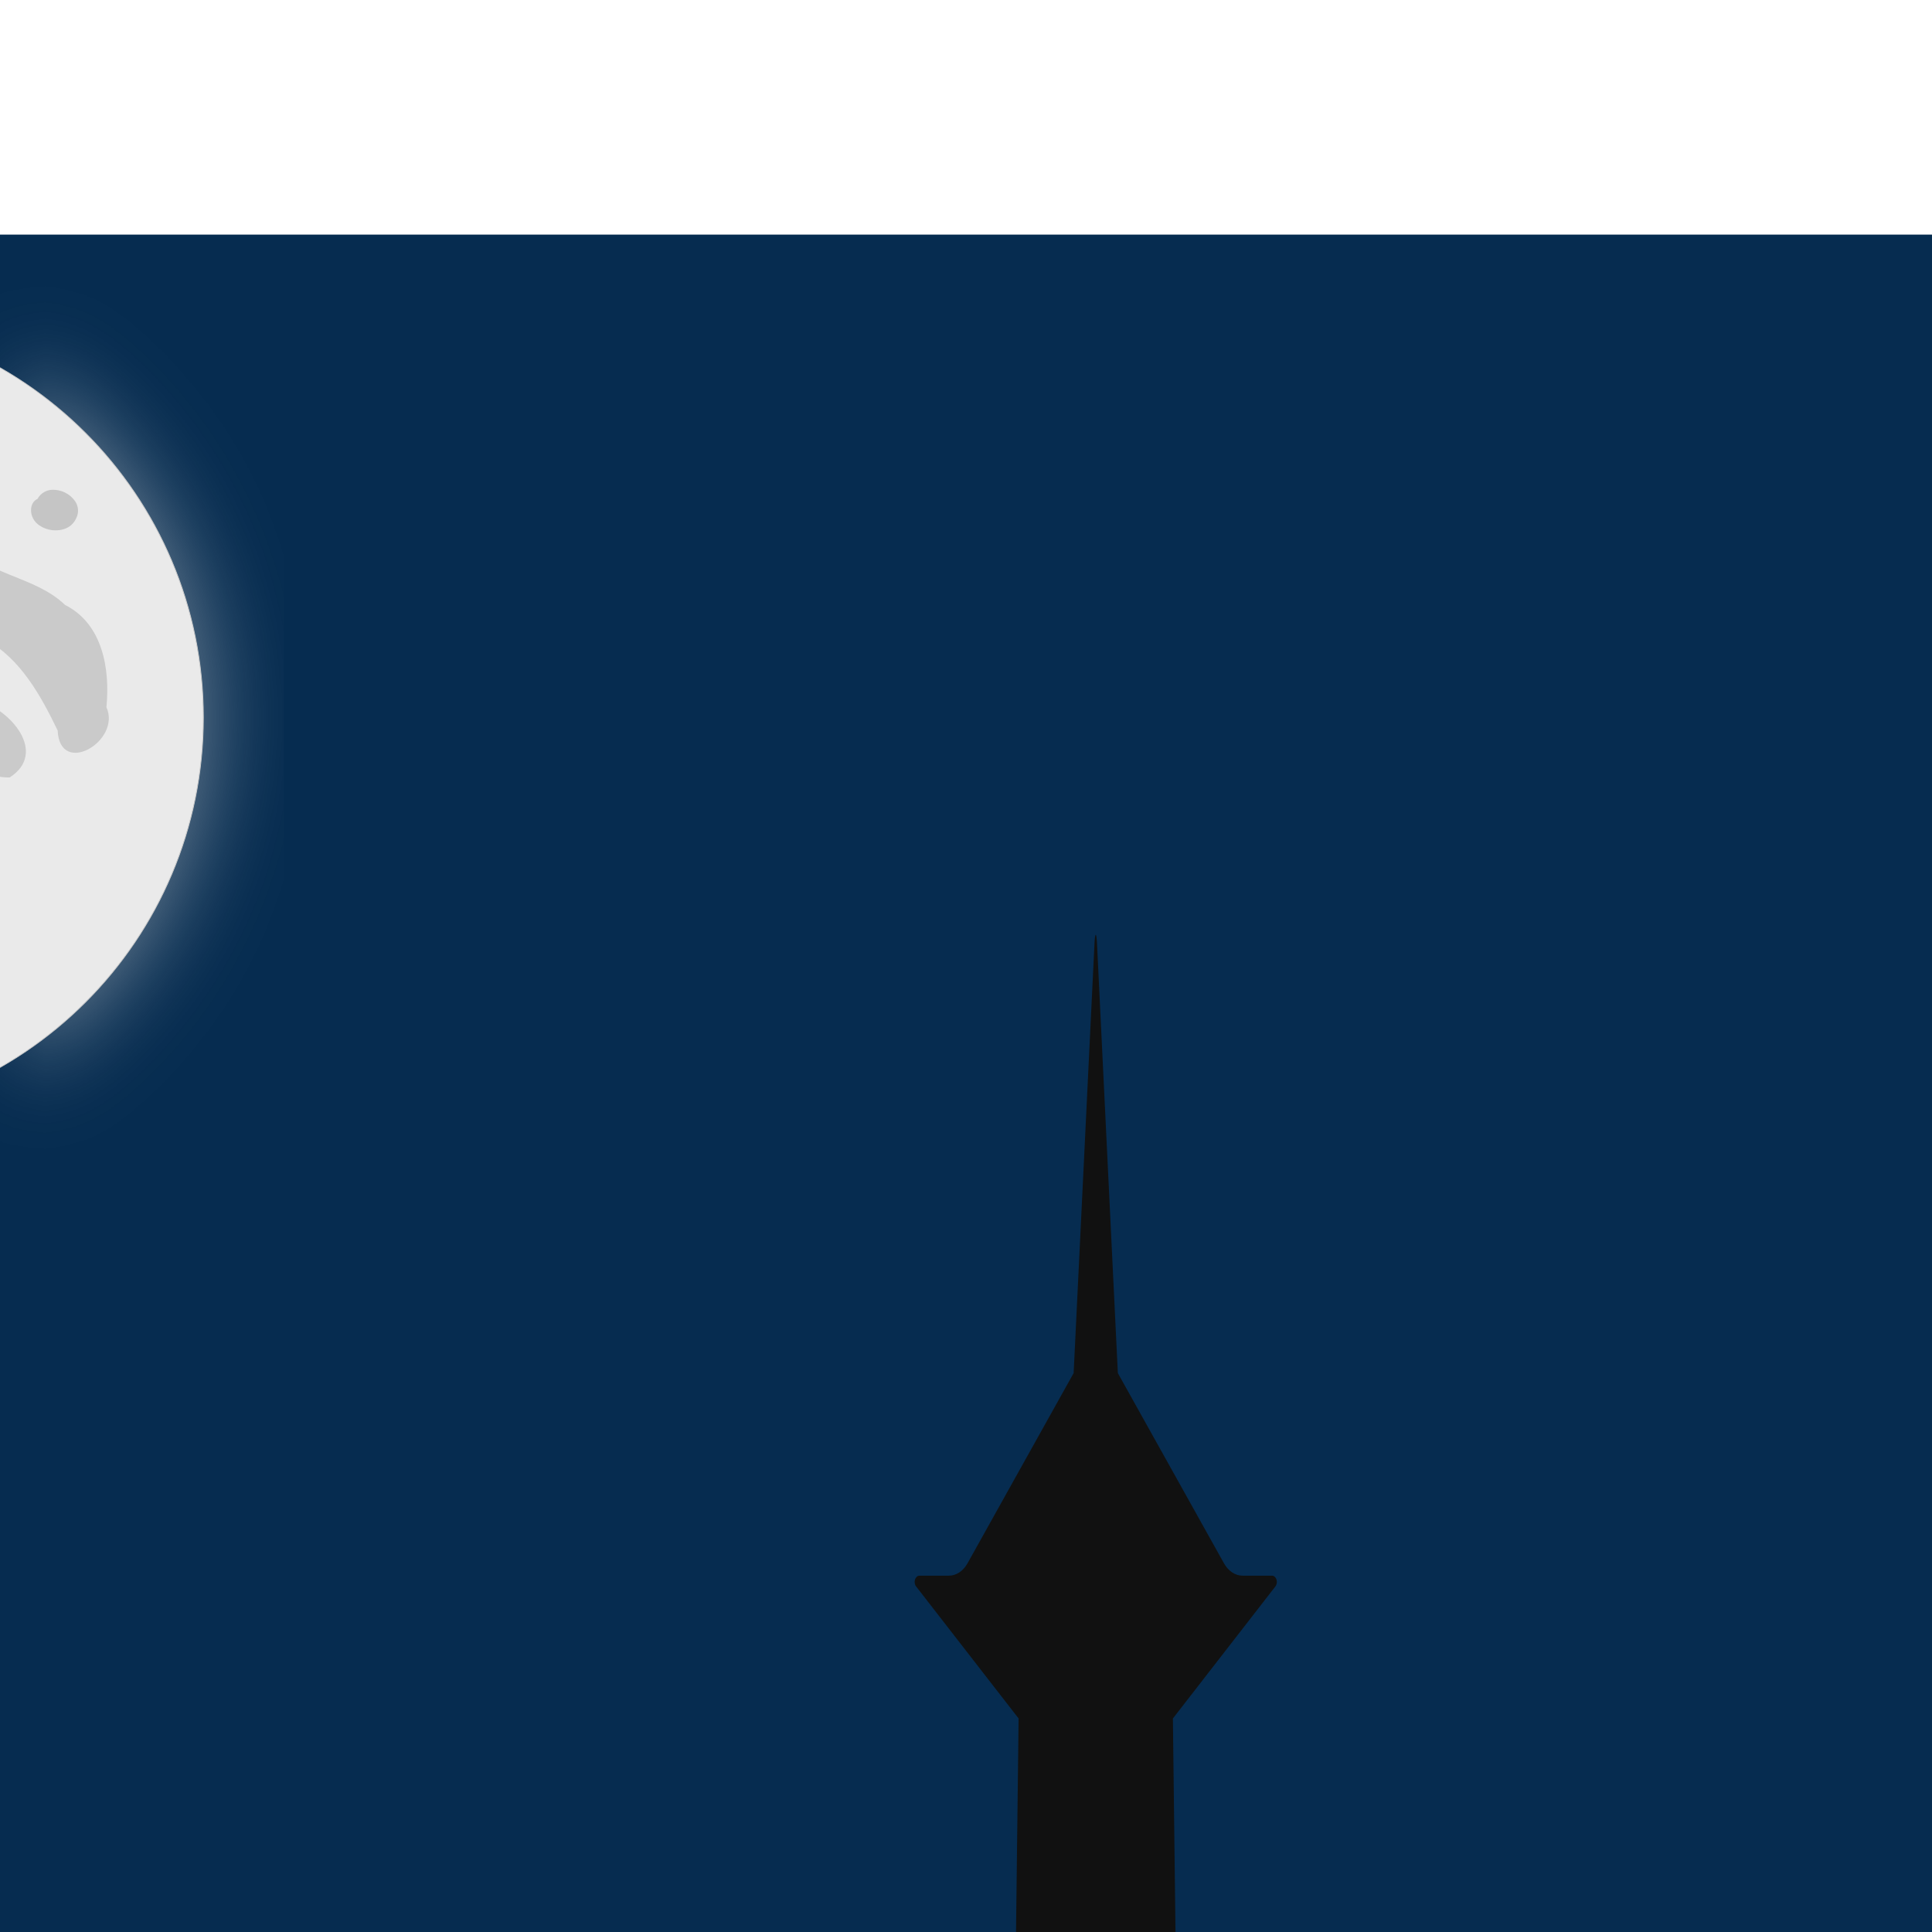
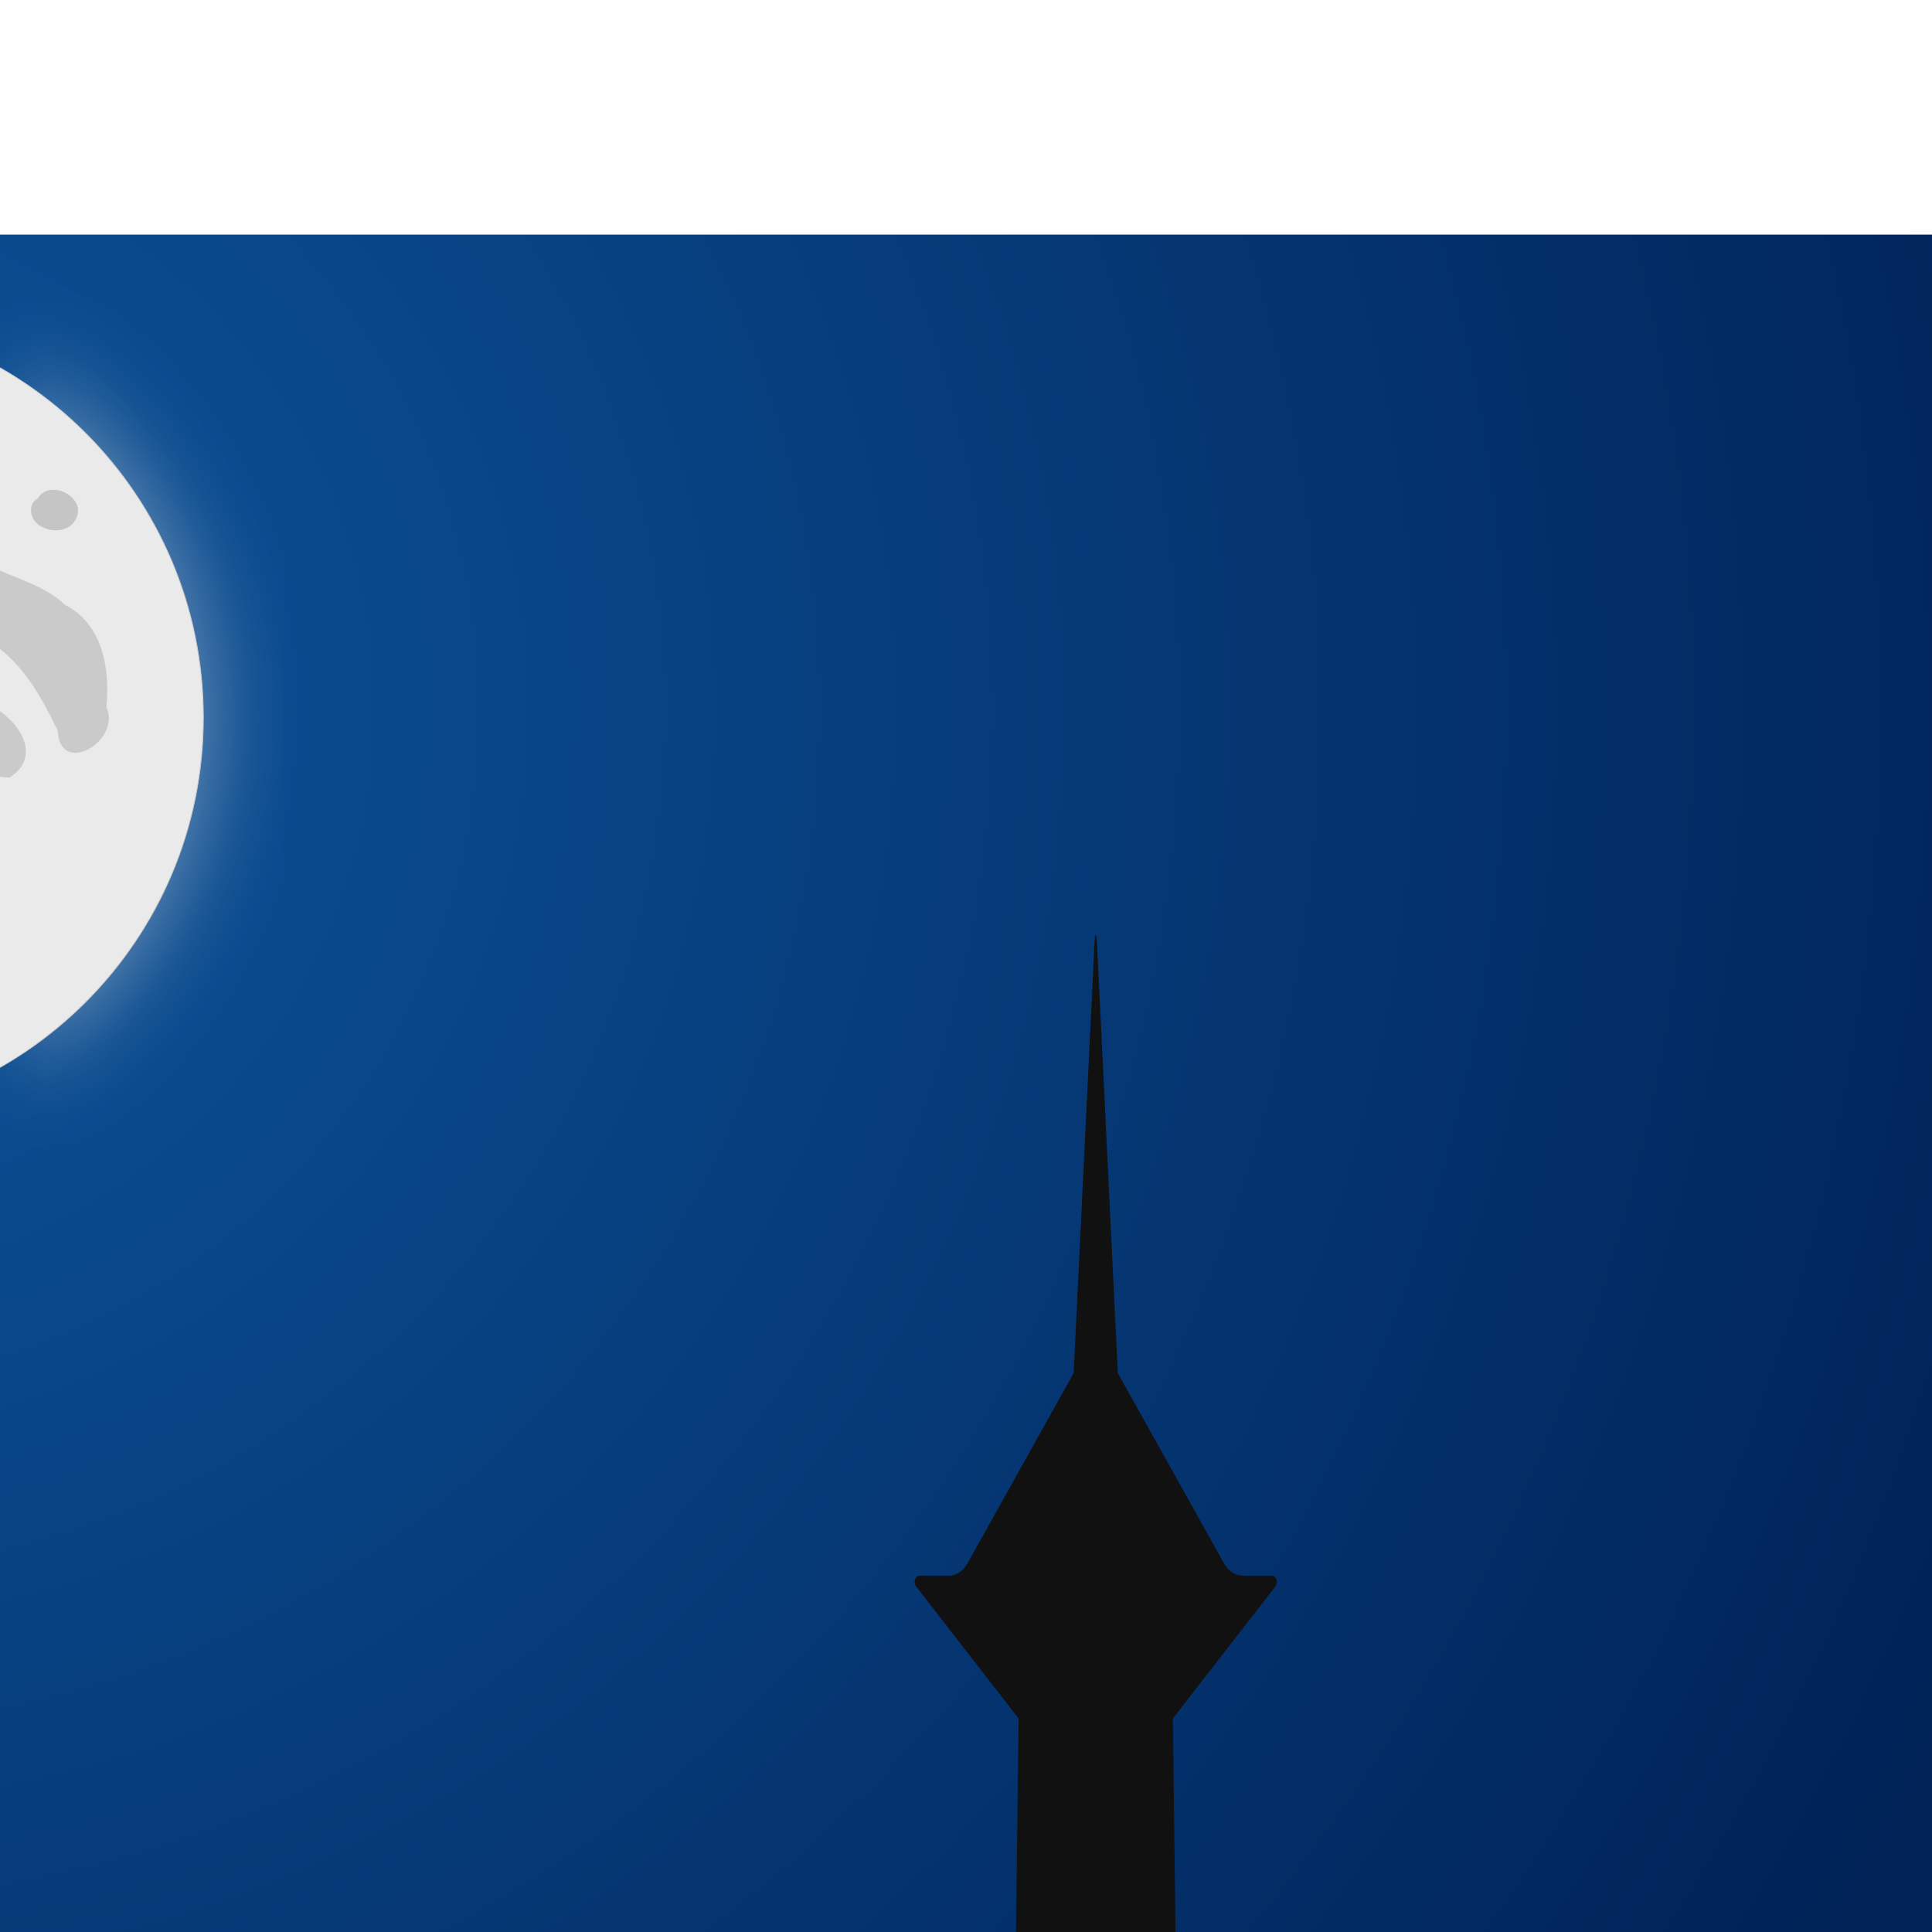
- <svg xmlns="http://www.w3.org/2000/svg" id="svg8" version="1.1" viewBox="0 0 135.467 135.467" height="512" width="512">
+ <svg xmlns="http://www.w3.org/2000/svg" xmlns:xlink="http://www.w3.org/1999/xlink" width="512" height="512" viewBox="0 0 135.467 135.467" version="1.1" id="svg8">
  <style id="style970">
.measure-arrow
{
}
.measure-label
{

}
.measure-line
{
}</style>
  <defs id="defs2">
-     <filter style="color-interpolation-filters:sRGB;" id="filter1674" width="3" height="3" x="-0.23" y="-0.23">
-       <feFlood flood-opacity="0.498" flood-color="rgb(234,234,234)" result="flood" id="feFlood1664" />
-       <feComposite in="flood" in2="SourceGraphic" operator="in" result="composite1" id="feComposite1666" />
-       <feGaussianBlur in="composite1" stdDeviation="16" result="blur" id="feGaussianBlur1668" />
-       <feOffset dx="1.38778e-16" dy="0" result="offset" id="feOffset1670" />
-       <feComposite in="SourceGraphic" in2="offset" operator="over" result="composite2" id="feComposite1672" />
+     <linearGradient id="linearGradient912">
+       <stop id="stop908" offset="0" style="stop-color:#0c559c;stop-opacity:1" />
+       <stop id="stop910" offset="1" style="stop-color:#002257;stop-opacity:1" />
+     </linearGradient>
+     <filter y="-0.23" x="-0.23" height="3" width="3" id="filter1674" style="color-interpolation-filters:sRGB;">
+       <feFlood id="feFlood1664" result="flood" flood-color="rgb(234,234,234)" flood-opacity="0.498" />
+       <feComposite id="feComposite1666" result="composite1" operator="in" in2="SourceGraphic" in="flood" />
+       <feGaussianBlur id="feGaussianBlur1668" result="blur" stdDeviation="16" in="composite1" />
+       <feOffset id="feOffset1670" result="offset" dy="0" dx="1.38778e-16" />
+       <feComposite id="feComposite1672" result="composite2" operator="over" in2="offset" in="SourceGraphic" />
    </filter>
-     <filter style="color-interpolation-filters:sRGB;" id="filter1686">
-       <feFlood flood-opacity="0.498" flood-color="rgb(234,234,234)" result="flood" id="feFlood1676" />
-       <feComposite in="flood" in2="SourceGraphic" operator="in" result="composite1" id="feComposite1678" />
-       <feGaussianBlur in="composite1" stdDeviation="8" result="blur" id="feGaussianBlur1680" />
-       <feOffset dx="1.38778e-16" dy="0" result="offset" id="feOffset1682" />
-       <feComposite in="SourceGraphic" in2="offset" operator="over" result="composite2" id="feComposite1684" />
+     <filter id="filter1686" style="color-interpolation-filters:sRGB;">
+       <feFlood id="feFlood1676" result="flood" flood-color="rgb(234,234,234)" flood-opacity="0.498" />
+       <feComposite id="feComposite1678" result="composite1" operator="in" in2="SourceGraphic" in="flood" />
+       <feGaussianBlur id="feGaussianBlur1680" result="blur" stdDeviation="8" in="composite1" />
+       <feOffset id="feOffset1682" result="offset" dy="0" dx="1.38778e-16" />
+       <feComposite id="feComposite1684" result="composite2" operator="over" in2="offset" in="SourceGraphic" />
    </filter>
-     <filter style="color-interpolation-filters:sRGB;" id="filter879" width="7.2" height="7.21" x="-3.1" y="-3.1">
-       <feFlood flood-opacity="1" flood-color="rgb(255,255,0)" result="flood" id="feFlood869" />
-       <feComposite in="flood" in2="SourceGraphic" operator="in" result="composite1" id="feComposite871" />
-       <feGaussianBlur in="composite1" stdDeviation="8" result="blur" id="feGaussianBlur873" />
-       <feOffset dx="1.38778e-16" dy="0" result="offset" id="feOffset875" />
-       <feComposite in="SourceGraphic" in2="offset" operator="over" result="composite2" id="feComposite877" />
+     <filter y="-3.1" x="-3.1" height="7.21" width="7.2" id="filter879" style="color-interpolation-filters:sRGB;">
+       <feFlood id="feFlood869" result="flood" flood-color="rgb(255,255,0)" flood-opacity="1" />
+       <feComposite id="feComposite871" result="composite1" operator="in" in2="SourceGraphic" in="flood" />
+       <feGaussianBlur id="feGaussianBlur873" result="blur" stdDeviation="8" in="composite1" />
+       <feOffset id="feOffset875" result="offset" dy="0" dx="1.38778e-16" />
+       <feComposite id="feComposite877" result="composite2" operator="over" in2="offset" in="SourceGraphic" />
    </filter>
+     <radialGradient gradientTransform="matrix(2.959408e-8,1.661249,-1.659045,0,66.86905,84.4135)" gradientUnits="userSpaceOnUse" r="100.748" fy="48.688" fx="-20.899" cy="48.688" cx="-20.899" id="radialGradient916" xlink:href="#linearGradient912" />
  </defs>
  <g id="layer1">
-     <rect y="16.45" x="-47.83" height="201.497" width="201.497" id="rect972" style="opacity:0.999;fill:#062c50;fill-opacity:1;stroke:none;stroke-width:1.703" />
+     <rect style="opacity:0.999;fill:url(#radialGradient916);fill-opacity:1;stroke:none;stroke-width:1.703" id="rect972" width="201.497" height="201.497" x="-47.83" y="16.45" />
    <g id="g896">
-       <path d="M 120.584,117.198 A 67.665,67.665 0 0 1 52.918,184.863 67.665,67.665 0 0 1 -14.747,117.198 67.665,67.665 0 0 1 52.918,49.532 67.665,67.665 0 0 1 120.584,117.198" style="fill:#eaeaea;fill-opacity:1;stroke:#cacaca;stroke-width:0.136;stroke-opacity:1;filter:url(#filter1686)" id="ellipse1496" transform="matrix(0.4170848,0,0,0.4170848,-36.03465,1.434778)" />
-       <path id="path1470" style="fill:#c5c5c5;fill-opacity:1;stroke:none;stroke-width:0.296px;stroke-linecap:butt;stroke-linejoin:miter;stroke-opacity:1" d="m -13.335,25.782 c 0.281,0.868 0.58,1.755 1.147,2.484 0.213,0.581 0.935,0.449 1.428,0.595 0.741,0.135 1.482,0.269 2.223,0.404 -0.043,0.419 0.372,1.592 -0.45,1.211 -1.243,-0.429 -2.486,-0.859 -3.729,-1.288 -0.568,0.155 -1.135,0.31 -1.703,0.464 -0.691,-0.539 -1.431,-1.291 -2.397,-1.02 -0.646,0.172 -1.134,-0.562 -1.557,-0.612 -0.272,0.65 -0.753,1.257 -1.541,0.987 -1.371,-0.017 -2.74,-0.125 -4.112,-0.099 -1.001,0.365 -1.836,1.214 -2.952,1.229 -0.65,0.189 -2.175,0.395 -2.19,-0.455 0.326,-0.85 1.274,-1.079 2.071,-1.24 0.934,-0.253 1.968,-0.173 2.807,-0.72 0.554,-0.33 1.183,-0.566 1.836,-0.484 0.968,0.061 1.966,0.114 2.808,-0.449 1.13,-0.381 2.34,-0.398 3.488,-0.712 0.806,0.113 1.137,-1.096 1.903,-0.673 0.293,0.156 0.615,0.249 0.92,0.378 z" />
-       <path id="path1537" style="fill:#c5c5c5;fill-opacity:1;stroke:none;stroke-width:0.11px;stroke-linecap:butt;stroke-linejoin:miter;stroke-opacity:1" d="m 2.636,34.977 c 0.193,-0.373 0.594,-0.618 1.013,-0.634 0.626,-0.03 1.263,0.283 1.617,0.801 0.233,0.334 0.275,0.79 0.095,1.157 -0.137,0.323 -0.389,0.597 -0.714,0.736 -0.605,0.265 -1.342,0.174 -1.884,-0.195 -0.368,-0.244 -0.616,-0.678 -0.583,-1.124 0.004,-0.306 0.167,-0.617 0.456,-0.742 z" />
-       <path id="path833" style="fill:#cacaca;fill-opacity:1;stroke:none;stroke-width:0.057;stroke-opacity:0.667" d="m -13.119,31.464 c -2.539,0.056 -4.33,3.346 -6.721,2.468 -2.226,-1.381 -4.94,-2.905 -7.57,-1.619 -1.712,1.638 -4.634,1.952 -5.459,4.322 -0.067,1.311 -1.624,4.914 -2.862,2.677 -0.251,-2.585 1.98,-4.162 3.693,-5.661 1.535,-1.246 -0.172,-1.753 -1.13,-0.587 -0.913,1.153 -2.337,1.453 -3.412,2.129 l -0.557,0.034 -0.238,0.057 -0.304,0.086 -0.285,0.1 a 28.222,28.222 0 0 0 -4.22,14.71 l 0.289,0.188 0.108,0.188 0.04,0.215 0.121,0.202 0.134,0.175 0.055,0.024 c 0.09,0.647 0.226,1.293 0.414,1.936 0.744,2.393 1.987,4.581 3.071,6.827 1.597,1.54 3.946,3.513 6.253,2.229 1.558,-1.88 3.978,1.602 1.976,2.701 -0.387,3.187 3.582,4.031 5.876,2.896 2.538,-0.874 4.563,-2.735 6.898,-4.003 2.052,-0.985 1.164,-2.954 -0.269,-3.896 -0.166,-1.603 0.073,-3.651 -1.959,-3.837 -1.522,-1.067 -3.388,-3.996 -0.296,-4.277 1.568,-0.217 4.784,-2.635 1.63,-3.193 -3.231,-0.028 -1.325,-4.526 1.205,-2.846 1.958,1.188 3.186,-0.369 3.726,-2.089 2.153,-1.384 3.049,2.025 3.79,3.497 1.306,0.743 3.488,0.06 4.112,2.145 1.409,2.067 2.778,5.321 5.69,5.251 2.676,-1.724 0.073,-4.752 -2.164,-5.367 -1.976,-0.845 -2.42,-5.051 0.497,-4.293 2.434,1.345 3.856,3.936 5.03,6.368 0.146,3.276 4.486,0.752 3.42,-1.637 0.262,-2.674 -0.261,-5.839 -2.902,-7.168 -2.182,-2.092 -5.612,-2.031 -7.46,-4.49 -1.39,-2.564 -4.806,0.817 -5.481,-2.327 -0.661,-1.905 -2.594,-2.673 -3.923,-4.04 -0.28,-0.072 -0.551,-0.101 -0.813,-0.095 z" />
+       <path transform="matrix(0.4170848,0,0,0.4170848,-36.03465,1.434778)" id="ellipse1496" style="fill:#eaeaea;fill-opacity:1;stroke:#cacaca;stroke-width:0.136;stroke-opacity:1;filter:url(#filter1686)" d="M 120.584,117.198 A 67.665,67.665 0 0 1 52.918,184.863 67.665,67.665 0 0 1 -14.747,117.198 67.665,67.665 0 0 1 52.918,49.532 67.665,67.665 0 0 1 120.584,117.198" />
+       <path d="m -13.335,25.782 c 0.281,0.868 0.58,1.755 1.147,2.484 0.213,0.581 0.935,0.449 1.428,0.595 0.741,0.135 1.482,0.269 2.223,0.404 -0.043,0.419 0.372,1.592 -0.45,1.211 -1.243,-0.429 -2.486,-0.859 -3.729,-1.288 -0.568,0.155 -1.135,0.31 -1.703,0.464 -0.691,-0.539 -1.431,-1.291 -2.397,-1.02 -0.646,0.172 -1.134,-0.562 -1.557,-0.612 -0.272,0.65 -0.753,1.257 -1.541,0.987 -1.371,-0.017 -2.74,-0.125 -4.112,-0.099 -1.001,0.365 -1.836,1.214 -2.952,1.229 -0.65,0.189 -2.175,0.395 -2.19,-0.455 0.326,-0.85 1.274,-1.079 2.071,-1.24 0.934,-0.253 1.968,-0.173 2.807,-0.72 0.554,-0.33 1.183,-0.566 1.836,-0.484 0.968,0.061 1.966,0.114 2.808,-0.449 1.13,-0.381 2.34,-0.398 3.488,-0.712 0.806,0.113 1.137,-1.096 1.903,-0.673 0.293,0.156 0.615,0.249 0.92,0.378 z" style="fill:#c5c5c5;fill-opacity:1;stroke:none;stroke-width:0.296px;stroke-linecap:butt;stroke-linejoin:miter;stroke-opacity:1" id="path1470" />
+       <path d="m 2.636,34.977 c 0.193,-0.373 0.594,-0.618 1.013,-0.634 0.626,-0.03 1.263,0.283 1.617,0.801 0.233,0.334 0.275,0.79 0.095,1.157 -0.137,0.323 -0.389,0.597 -0.714,0.736 -0.605,0.265 -1.342,0.174 -1.884,-0.195 -0.368,-0.244 -0.616,-0.678 -0.583,-1.124 0.004,-0.306 0.167,-0.617 0.456,-0.742 z" style="fill:#c5c5c5;fill-opacity:1;stroke:none;stroke-width:0.11px;stroke-linecap:butt;stroke-linejoin:miter;stroke-opacity:1" id="path1537" />
+       <path d="m -13.119,31.464 c -2.539,0.056 -4.33,3.346 -6.721,2.468 -2.226,-1.381 -4.94,-2.905 -7.57,-1.619 -1.712,1.638 -4.634,1.952 -5.459,4.322 -0.067,1.311 -1.624,4.914 -2.862,2.677 -0.251,-2.585 1.98,-4.162 3.693,-5.661 1.535,-1.246 -0.172,-1.753 -1.13,-0.587 -0.913,1.153 -2.337,1.453 -3.412,2.129 l -0.557,0.034 -0.238,0.057 -0.304,0.086 -0.285,0.1 a 28.222,28.222 0 0 0 -4.22,14.71 l 0.289,0.188 0.108,0.188 0.04,0.215 0.121,0.202 0.134,0.175 0.055,0.024 c 0.09,0.647 0.226,1.293 0.414,1.936 0.744,2.393 1.987,4.581 3.071,6.827 1.597,1.54 3.946,3.513 6.253,2.229 1.558,-1.88 3.978,1.602 1.976,2.701 -0.387,3.187 3.582,4.031 5.876,2.896 2.538,-0.874 4.563,-2.735 6.898,-4.003 2.052,-0.985 1.164,-2.954 -0.269,-3.896 -0.166,-1.603 0.073,-3.651 -1.959,-3.837 -1.522,-1.067 -3.388,-3.996 -0.296,-4.277 1.568,-0.217 4.784,-2.635 1.63,-3.193 -3.231,-0.028 -1.325,-4.526 1.205,-2.846 1.958,1.188 3.186,-0.369 3.726,-2.089 2.153,-1.384 3.049,2.025 3.79,3.497 1.306,0.743 3.488,0.06 4.112,2.145 1.409,2.067 2.778,5.321 5.69,5.251 2.676,-1.724 0.073,-4.752 -2.164,-5.367 -1.976,-0.845 -2.42,-5.051 0.497,-4.293 2.434,1.345 3.856,3.936 5.03,6.368 0.146,3.276 4.486,0.752 3.42,-1.637 0.262,-2.674 -0.261,-5.839 -2.902,-7.168 -2.182,-2.092 -5.612,-2.031 -7.46,-4.49 -1.39,-2.564 -4.806,0.817 -5.481,-2.327 -0.661,-1.905 -2.594,-2.673 -3.923,-4.04 -0.28,-0.072 -0.551,-0.101 -0.813,-0.095 z" style="fill:#cacaca;fill-opacity:1;stroke:none;stroke-width:0.057;stroke-opacity:0.667" id="path833" />
    </g>
-     <path d="m -13.321,155.448 v 24.003 l -33.537,38.495 h 32.763 a 10.401,10.401 0 0 1 0.017,-0.086 10.401,10.401 0 0 1 0.028,-0.136 10.401,10.401 0 0 1 0.03,-0.136 10.401,10.401 0 0 1 0.033,-0.135 10.401,10.401 0 0 1 0.034,-0.135 10.401,10.401 0 0 1 0.036,-0.135 10.401,10.401 0 0 1 0.038,-0.134 10.401,10.401 0 0 1 0.039,-0.134 10.401,10.401 0 0 1 0.041,-0.133 10.401,10.401 0 0 1 0.043,-0.132 10.401,10.401 0 0 1 0.045,-0.132 10.401,10.401 0 0 1 0.047,-0.131 10.401,10.401 0 0 1 0.049,-0.131 10.401,10.401 0 0 1 0.05,-0.13 10.401,10.401 0 0 1 0.052,-0.129 10.401,10.401 0 0 1 0.053,-0.129 10.401,10.401 0 0 1 0.055,-0.128 10.401,10.401 0 0 1 0.016,-0.036 l 9.925,-22.345 a 7.106,7.106 0 0 1 0.048,-0.105 7.106,7.106 0 0 1 0.05,-0.104 7.106,7.106 0 0 1 0.051,-0.103 7.106,7.106 0 0 1 0.053,-0.103 7.106,7.106 0 0 1 0.055,-0.102 7.106,7.106 0 0 1 0.056,-0.101 7.106,7.106 0 0 1 0.058,-0.1 7.106,7.106 0 0 1 0.059,-0.099 7.106,7.106 0 0 1 0.061,-0.098 7.106,7.106 0 0 1 0.063,-0.097 7.106,7.106 0 0 1 0.064,-0.096 7.106,7.106 0 0 1 0.065,-0.095 7.106,7.106 0 0 1 0.067,-0.093 7.106,7.106 0 0 1 0.069,-0.092 7.106,7.106 0 0 1 0.07,-0.092 7.106,7.106 0 0 1 0.071,-0.09 7.106,7.106 0 0 1 0.073,-0.089 7.106,7.106 0 0 1 0.074,-0.088 7.106,7.106 0 0 1 0.076,-0.087 7.106,7.106 0 0 1 0.078,-0.085 7.106,7.106 0 0 1 0.079,-0.084 7.106,7.106 0 0 1 0.08,-0.083 7.106,7.106 0 0 1 0.081,-0.082 7.106,7.106 0 0 1 0.083,-0.081 7.106,7.106 0 0 1 0.084,-0.079 7.106,7.106 0 0 1 0.085,-0.077 7.106,7.106 0 0 1 0.087,-0.076 7.106,7.106 0 0 1 0.087,-0.075 7.106,7.106 0 0 1 0.089,-0.073 7.106,7.106 0 0 1 0.09,-0.072 7.106,7.106 0 0 1 0.091,-0.07 7.106,7.106 0 0 1 0.092,-0.069 7.106,7.106 0 0 1 0.094,-0.068 7.106,7.106 0 0 1 0.095,-0.066 7.106,7.106 0 0 1 0.096,-0.065 7.106,7.106 0 0 1 0.097,-0.063 7.106,7.106 0 0 1 0.098,-0.061 7.106,7.106 0 0 1 0.099,-0.06 7.106,7.106 0 0 1 0.1,-0.058 7.106,7.106 0 0 1 0.1,-0.057 7.106,7.106 0 0 1 0.101,-0.055 7.106,7.106 0 0 1 0.102,-0.053 7.106,7.106 0 0 1 0.103,-0.051 7.106,7.106 0 0 1 0.104,-0.05 7.106,7.106 0 0 1 0.105,-0.048 7.106,7.106 0 0 1 0.105,-0.046 7.106,7.106 0 0 1 0.106,-0.044 7.106,7.106 0 0 1 0.107,-0.043 7.106,7.106 0 0 1 0.107,-0.041 7.106,7.106 0 0 1 0.109,-0.04 7.106,7.106 0 0 1 0.109,-0.038 7.106,7.106 0 0 1 0.11,-0.036 7.106,7.106 0 0 1 0.11,-0.035 7.106,7.106 0 0 1 0.111,-0.032 7.106,7.106 0 0 1 0.111,-0.03 7.106,7.106 0 0 1 0.112,-0.029 7.106,7.106 0 0 1 0.112,-0.027 7.106,7.106 0 0 1 0.011,-0.003 h 3.189 a 7.106,7.106 0 0 1 0.112,0.027 7.106,7.106 0 0 1 0.112,0.028 7.106,7.106 0 0 1 0.111,0.03 7.106,7.106 0 0 1 0.111,0.032 7.106,7.106 0 0 1 0.11,0.034 7.106,7.106 0 0 1 0.11,0.036 7.106,7.106 0 0 1 0.109,0.038 7.106,7.106 0 0 1 0.109,0.039 7.106,7.106 0 0 1 0.107,0.041 7.106,7.106 0 0 1 0.107,0.043 7.106,7.106 0 0 1 0.106,0.044 7.106,7.106 0 0 1 0.106,0.046 7.106,7.106 0 0 1 0.104,0.048 7.106,7.106 0 0 1 0.104,0.05 7.106,7.106 0 0 1 0.103,0.051 7.106,7.106 0 0 1 0.102,0.053 7.106,7.106 0 0 1 0.101,0.055 7.106,7.106 0 0 1 0.101,0.056 7.106,7.106 0 0 1 0.1,0.058 7.106,7.106 0 0 1 0.099,0.059 7.106,7.106 0 0 1 0.098,0.061 7.106,7.106 0 0 1 0.097,0.063 7.106,7.106 0 0 1 0.096,0.064 7.106,7.106 0 0 1 0.095,0.066 7.106,7.106 0 0 1 0.094,0.067 7.106,7.106 0 0 1 0.092,0.069 7.106,7.106 0 0 1 0.091,0.07 7.106,7.106 0 0 1 0.09,0.072 7.106,7.106 0 0 1 0.089,0.073 7.106,7.106 0 0 1 0.088,0.075 7.106,7.106 0 0 1 0.087,0.076 7.106,7.106 0 0 1 0.085,0.077 7.106,7.106 0 0 1 0.084,0.079 7.106,7.106 0 0 1 0.083,0.08 7.106,7.106 0 0 1 0.081,0.082 7.106,7.106 0 0 1 0.081,0.083 7.106,7.106 0 0 1 0.079,0.084 7.106,7.106 0 0 1 0.078,0.086 7.106,7.106 0 0 1 0.076,0.087 7.106,7.106 0 0 1 0.074,0.088 7.106,7.106 0 0 1 0.073,0.089 7.106,7.106 0 0 1 0.072,0.09 7.106,7.106 0 0 1 0.07,0.091 7.106,7.106 0 0 1 0.069,0.092 7.106,7.106 0 0 1 0.067,0.093 7.106,7.106 0 0 1 0.066,0.095 7.106,7.106 0 0 1 0.064,0.096 7.106,7.106 0 0 1 0.063,0.097 7.106,7.106 0 0 1 0.061,0.098 7.106,7.106 0 0 1 0.059,0.099 7.106,7.106 0 0 1 0.058,0.1 7.106,7.106 0 0 1 0.056,0.101 7.106,7.106 0 0 1 0.055,0.102 7.106,7.106 0 0 1 0.053,0.102 7.106,7.106 0 0 1 0.051,0.103 7.106,7.106 0 0 1 0.05,0.104 7.106,7.106 0 0 1 0.048,0.105 7.106,7.106 0 0 1 0.005,0.011 l 9.924,22.345 a 10.401,10.401 0 0 1 0.056,0.128 10.401,10.401 0 0 1 0.054,0.129 10.401,10.401 0 0 1 0.052,0.129 10.401,10.401 0 0 1 0.051,0.13 10.401,10.401 0 0 1 0.049,0.13 10.401,10.401 0 0 1 0.048,0.132 10.401,10.401 0 0 1 0.045,0.132 10.401,10.401 0 0 1 0.043,0.132 10.401,10.401 0 0 1 0.042,0.133 10.401,10.401 0 0 1 0.04,0.134 10.401,10.401 0 0 1 0.038,0.134 10.401,10.401 0 0 1 0.037,0.135 10.401,10.401 0 0 1 0.035,0.135 10.401,10.401 0 0 1 0.033,0.136 10.401,10.401 0 0 1 0.031,0.136 10.401,10.401 0 0 1 0.029,0.136 10.401,10.401 0 0 1 0.025,0.125 h 32.763 L 19.381,179.451 v -24.003 z" style="opacity:0.999;fill:#111111;fill-opacity:1;stroke:none;stroke-width:1.056;stroke-opacity:1" id="rect874" />
-     <path d="m 76.829,65.546 a 0.102,1.218 0 0 0 -0.086,0.609 l -1.462,30.124 -7.444,13.341 a 1.607,2.07 0 0 1 -1.305,0.862 h -2.06 a 0.341,0.44 0 0 0 -0.241,0.75 l 7.191,9.263 -1.182,97.45 h 13.183 l -1.182,-97.45 7.19,-9.263 a 0.341,0.44 0 0 0 -0.241,-0.75 h -2.06 a 1.607,2.07 0 0 1 -1.305,-0.862 l -7.444,-13.341 -1.462,-30.124 a 0.102,1.218 0 0 0 -0.091,-0.609 z" style="opacity:0.999;fill:#111111;fill-opacity:1;stroke:none;stroke-width:0.477;stroke-opacity:1" id="path901" />
-     <g transform="translate(2.883714)" id="g892">
-       <path id="rect870" style="opacity:0.999;fill:#111111;fill-opacity:1;stroke:none;stroke-width:0.941" d="m 134.861,119.462 v 16.404 h -2.117 v 7.938 h -4.233 v 16.875 h -3.763 v 57.267 h 24.459 v -57.267 h -3.763 v -16.875 h -4.233 v -7.938 h -2.117 v -16.404 z" />
-       <path id="rect939" style="opacity:0.993;fill:#ffff00;fill-opacity:1;stroke:none;stroke-width:0.159;stroke-opacity:1;filter:url(#filter879)" d="m 124.748,168.184 h 6.35 v 8.467 h -6.35 z" />
+     <path id="rect874" style="opacity:0.999;fill:#111111;fill-opacity:1;stroke:none;stroke-width:1.056;stroke-opacity:1" d="m -13.321,155.448 v 24.003 l -33.537,38.495 h 32.763 a 10.401,10.401 0 0 1 0.017,-0.086 10.401,10.401 0 0 1 0.028,-0.136 10.401,10.401 0 0 1 0.03,-0.136 10.401,10.401 0 0 1 0.033,-0.135 10.401,10.401 0 0 1 0.034,-0.135 10.401,10.401 0 0 1 0.036,-0.135 10.401,10.401 0 0 1 0.038,-0.134 10.401,10.401 0 0 1 0.039,-0.134 10.401,10.401 0 0 1 0.041,-0.133 10.401,10.401 0 0 1 0.043,-0.132 10.401,10.401 0 0 1 0.045,-0.132 10.401,10.401 0 0 1 0.047,-0.131 10.401,10.401 0 0 1 0.049,-0.131 10.401,10.401 0 0 1 0.05,-0.13 10.401,10.401 0 0 1 0.052,-0.129 10.401,10.401 0 0 1 0.053,-0.129 10.401,10.401 0 0 1 0.055,-0.128 10.401,10.401 0 0 1 0.016,-0.036 l 9.925,-22.345 a 7.106,7.106 0 0 1 0.048,-0.105 7.106,7.106 0 0 1 0.05,-0.104 7.106,7.106 0 0 1 0.051,-0.103 7.106,7.106 0 0 1 0.053,-0.103 7.106,7.106 0 0 1 0.055,-0.102 7.106,7.106 0 0 1 0.056,-0.101 7.106,7.106 0 0 1 0.058,-0.1 7.106,7.106 0 0 1 0.059,-0.099 7.106,7.106 0 0 1 0.061,-0.098 7.106,7.106 0 0 1 0.063,-0.097 7.106,7.106 0 0 1 0.064,-0.096 7.106,7.106 0 0 1 0.065,-0.095 7.106,7.106 0 0 1 0.067,-0.093 7.106,7.106 0 0 1 0.069,-0.092 7.106,7.106 0 0 1 0.07,-0.092 7.106,7.106 0 0 1 0.071,-0.09 7.106,7.106 0 0 1 0.073,-0.089 7.106,7.106 0 0 1 0.074,-0.088 7.106,7.106 0 0 1 0.076,-0.087 7.106,7.106 0 0 1 0.078,-0.085 7.106,7.106 0 0 1 0.079,-0.084 7.106,7.106 0 0 1 0.08,-0.083 7.106,7.106 0 0 1 0.081,-0.082 7.106,7.106 0 0 1 0.083,-0.081 7.106,7.106 0 0 1 0.084,-0.079 7.106,7.106 0 0 1 0.085,-0.077 7.106,7.106 0 0 1 0.087,-0.076 7.106,7.106 0 0 1 0.087,-0.075 7.106,7.106 0 0 1 0.089,-0.073 7.106,7.106 0 0 1 0.09,-0.072 7.106,7.106 0 0 1 0.091,-0.07 7.106,7.106 0 0 1 0.092,-0.069 7.106,7.106 0 0 1 0.094,-0.068 7.106,7.106 0 0 1 0.095,-0.066 7.106,7.106 0 0 1 0.096,-0.065 7.106,7.106 0 0 1 0.097,-0.063 7.106,7.106 0 0 1 0.098,-0.061 7.106,7.106 0 0 1 0.099,-0.06 7.106,7.106 0 0 1 0.1,-0.058 7.106,7.106 0 0 1 0.1,-0.057 7.106,7.106 0 0 1 0.101,-0.055 7.106,7.106 0 0 1 0.102,-0.053 7.106,7.106 0 0 1 0.103,-0.051 7.106,7.106 0 0 1 0.104,-0.05 7.106,7.106 0 0 1 0.105,-0.048 7.106,7.106 0 0 1 0.105,-0.046 7.106,7.106 0 0 1 0.106,-0.044 7.106,7.106 0 0 1 0.107,-0.043 7.106,7.106 0 0 1 0.107,-0.041 7.106,7.106 0 0 1 0.109,-0.04 7.106,7.106 0 0 1 0.109,-0.038 7.106,7.106 0 0 1 0.11,-0.036 7.106,7.106 0 0 1 0.11,-0.035 7.106,7.106 0 0 1 0.111,-0.032 7.106,7.106 0 0 1 0.111,-0.03 7.106,7.106 0 0 1 0.112,-0.029 7.106,7.106 0 0 1 0.112,-0.027 7.106,7.106 0 0 1 0.011,-0.003 h 3.189 a 7.106,7.106 0 0 1 0.112,0.027 7.106,7.106 0 0 1 0.112,0.028 7.106,7.106 0 0 1 0.111,0.03 7.106,7.106 0 0 1 0.111,0.032 7.106,7.106 0 0 1 0.11,0.034 7.106,7.106 0 0 1 0.11,0.036 7.106,7.106 0 0 1 0.109,0.038 7.106,7.106 0 0 1 0.109,0.039 7.106,7.106 0 0 1 0.107,0.041 7.106,7.106 0 0 1 0.107,0.043 7.106,7.106 0 0 1 0.106,0.044 7.106,7.106 0 0 1 0.106,0.046 7.106,7.106 0 0 1 0.104,0.048 7.106,7.106 0 0 1 0.104,0.05 7.106,7.106 0 0 1 0.103,0.051 7.106,7.106 0 0 1 0.102,0.053 7.106,7.106 0 0 1 0.101,0.055 7.106,7.106 0 0 1 0.101,0.056 7.106,7.106 0 0 1 0.1,0.058 7.106,7.106 0 0 1 0.099,0.059 7.106,7.106 0 0 1 0.098,0.061 7.106,7.106 0 0 1 0.097,0.063 7.106,7.106 0 0 1 0.096,0.064 7.106,7.106 0 0 1 0.095,0.066 7.106,7.106 0 0 1 0.094,0.067 7.106,7.106 0 0 1 0.092,0.069 7.106,7.106 0 0 1 0.091,0.07 7.106,7.106 0 0 1 0.09,0.072 7.106,7.106 0 0 1 0.089,0.073 7.106,7.106 0 0 1 0.088,0.075 7.106,7.106 0 0 1 0.087,0.076 7.106,7.106 0 0 1 0.085,0.077 7.106,7.106 0 0 1 0.084,0.079 7.106,7.106 0 0 1 0.083,0.08 7.106,7.106 0 0 1 0.081,0.082 7.106,7.106 0 0 1 0.081,0.083 7.106,7.106 0 0 1 0.079,0.084 7.106,7.106 0 0 1 0.078,0.086 7.106,7.106 0 0 1 0.076,0.087 7.106,7.106 0 0 1 0.074,0.088 7.106,7.106 0 0 1 0.073,0.089 7.106,7.106 0 0 1 0.072,0.09 7.106,7.106 0 0 1 0.07,0.091 7.106,7.106 0 0 1 0.069,0.092 7.106,7.106 0 0 1 0.067,0.093 7.106,7.106 0 0 1 0.066,0.095 7.106,7.106 0 0 1 0.064,0.096 7.106,7.106 0 0 1 0.063,0.097 7.106,7.106 0 0 1 0.061,0.098 7.106,7.106 0 0 1 0.059,0.099 7.106,7.106 0 0 1 0.058,0.1 7.106,7.106 0 0 1 0.056,0.101 7.106,7.106 0 0 1 0.055,0.102 7.106,7.106 0 0 1 0.053,0.102 7.106,7.106 0 0 1 0.051,0.103 7.106,7.106 0 0 1 0.05,0.104 7.106,7.106 0 0 1 0.048,0.105 7.106,7.106 0 0 1 0.005,0.011 l 9.924,22.345 a 10.401,10.401 0 0 1 0.056,0.128 10.401,10.401 0 0 1 0.054,0.129 10.401,10.401 0 0 1 0.052,0.129 10.401,10.401 0 0 1 0.051,0.13 10.401,10.401 0 0 1 0.049,0.13 10.401,10.401 0 0 1 0.048,0.132 10.401,10.401 0 0 1 0.045,0.132 10.401,10.401 0 0 1 0.043,0.132 10.401,10.401 0 0 1 0.042,0.133 10.401,10.401 0 0 1 0.04,0.134 10.401,10.401 0 0 1 0.038,0.134 10.401,10.401 0 0 1 0.037,0.135 10.401,10.401 0 0 1 0.035,0.135 10.401,10.401 0 0 1 0.033,0.136 10.401,10.401 0 0 1 0.031,0.136 10.401,10.401 0 0 1 0.029,0.136 10.401,10.401 0 0 1 0.025,0.125 h 32.763 L 19.381,179.451 v -24.003 z" />
+     <path id="path901" style="opacity:0.999;fill:#111111;fill-opacity:1;stroke:none;stroke-width:0.477;stroke-opacity:1" d="m 76.829,65.546 a 0.102,1.218 0 0 0 -0.086,0.609 l -1.462,30.124 -7.444,13.341 a 1.607,2.07 0 0 1 -1.305,0.862 h -2.06 a 0.341,0.44 0 0 0 -0.241,0.75 l 7.191,9.263 -1.182,97.45 h 13.183 l -1.182,-97.45 7.19,-9.263 a 0.341,0.44 0 0 0 -0.241,-0.75 h -2.06 a 1.607,2.07 0 0 1 -1.305,-0.862 l -7.444,-13.341 -1.462,-30.124 a 0.102,1.218 0 0 0 -0.091,-0.609 z" />
+     <g id="g892" transform="translate(2.883714)">
+       <path d="m 134.861,119.462 v 16.404 h -2.117 v 7.938 h -4.233 v 16.875 h -3.763 v 57.267 h 24.459 v -57.267 h -3.763 v -16.875 h -4.233 v -7.938 h -2.117 v -16.404 z" style="opacity:0.999;fill:#111111;fill-opacity:1;stroke:none;stroke-width:0.941" id="rect870" />
+       <path d="m 124.748,168.184 h 6.35 v 8.467 h -6.35 z" style="opacity:0.993;fill:#ffff00;fill-opacity:1;stroke:none;stroke-width:0.159;stroke-opacity:1;filter:url(#filter879)" id="rect939" />
    </g>
-     <path id="rect984" style="opacity:0.988;fill:#111111;fill-opacity:1;stroke-width:0.184" d="m 107.28,184.079 v 11.289 H 97.184 v -5.644 H 86.928 v 16.933 h -10.096 v 11.289 h 10.096 0.16 9.936 0.16 10.096 10.256 10.096 V 201.013 H 117.536 V 184.079 Z" />
-     <rect y="192.546" x="64.132" height="25.4" width="8.467" id="rect876" style="opacity:0.988;fill:#111111;stroke-width:0.742" />
-     <rect y="201.013" x="47.198" height="16.933" width="16.933" id="rect894" style="opacity:0.998;fill:#111111;fill-opacity:0.961;stroke-width:0.674" />
+     <path d="m 107.28,184.079 v 11.289 H 97.184 v -5.644 H 86.928 v 16.933 h -10.096 v 11.289 h 10.096 0.16 9.936 0.16 10.096 10.256 10.096 V 201.013 H 117.536 V 184.079 Z" style="opacity:0.988;fill:#111111;fill-opacity:1;stroke-width:0.184" id="rect984" />
+     <rect style="opacity:0.988;fill:#111111;stroke-width:0.742" id="rect876" width="8.467" height="25.4" x="64.132" y="192.546" />
+     <rect style="opacity:0.998;fill:#111111;fill-opacity:0.961;stroke-width:0.674" id="rect894" width="16.933" height="16.933" x="47.198" y="201.013" />
  </g>
</svg>
